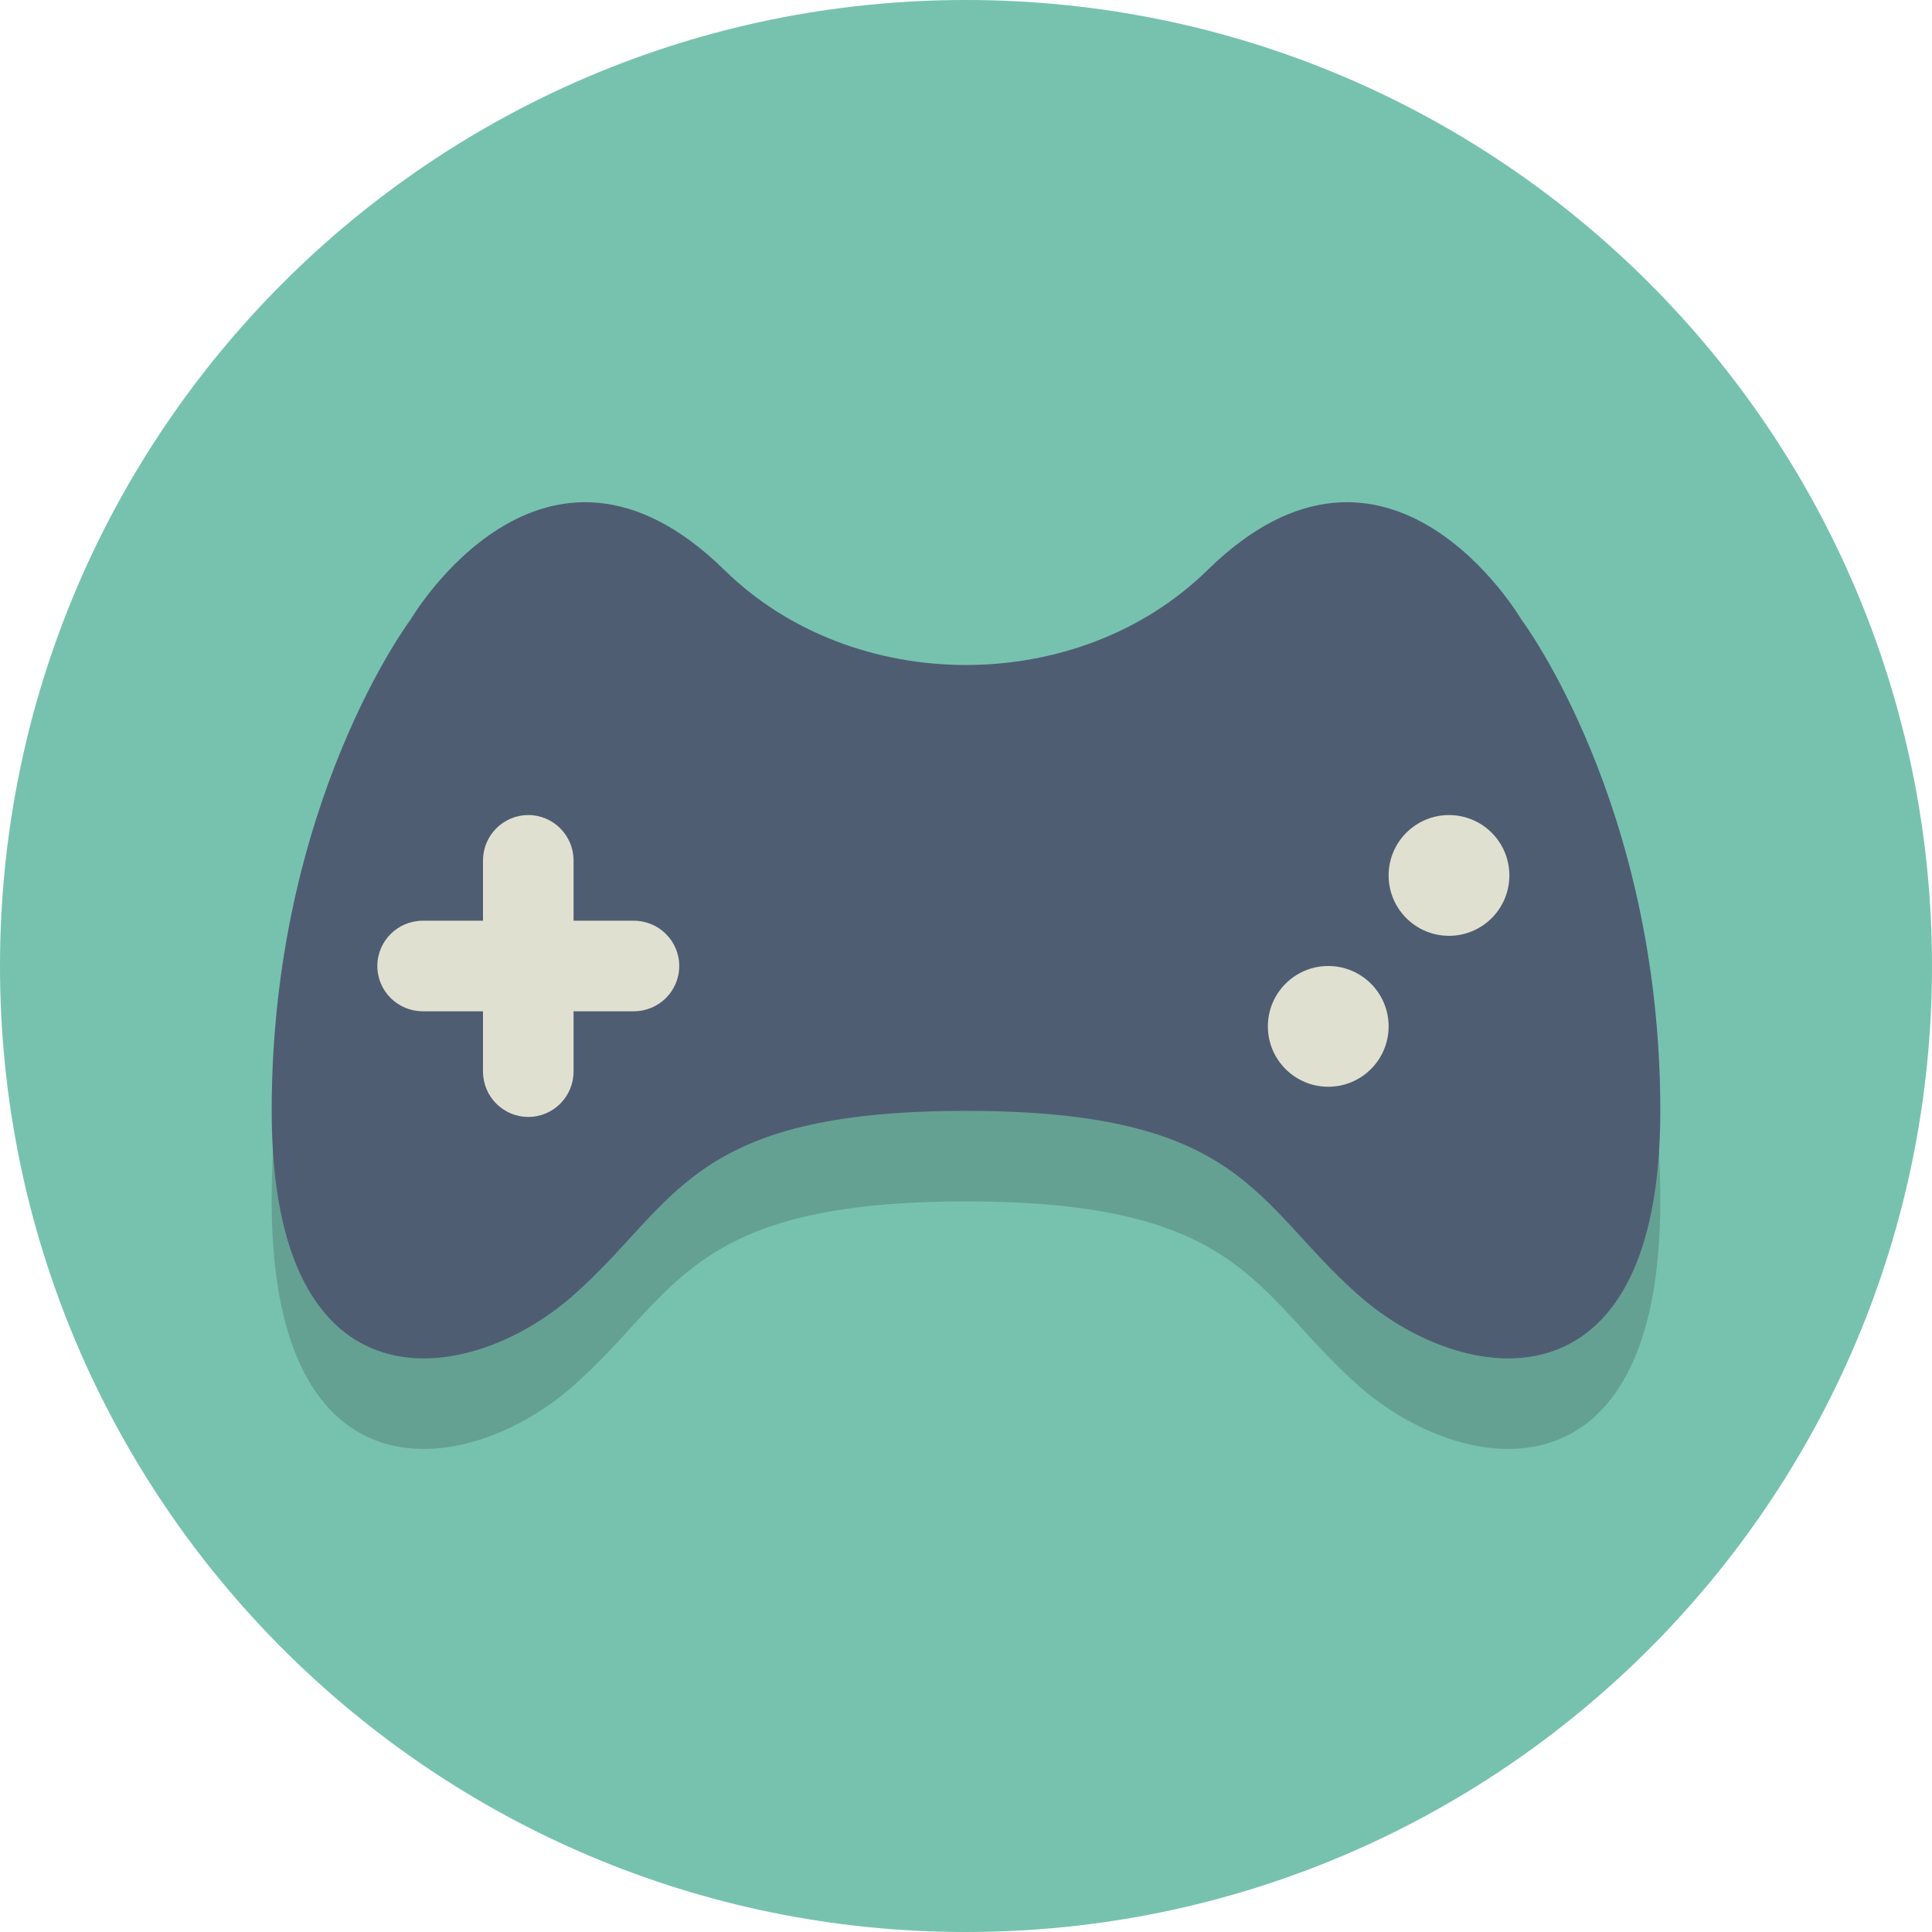
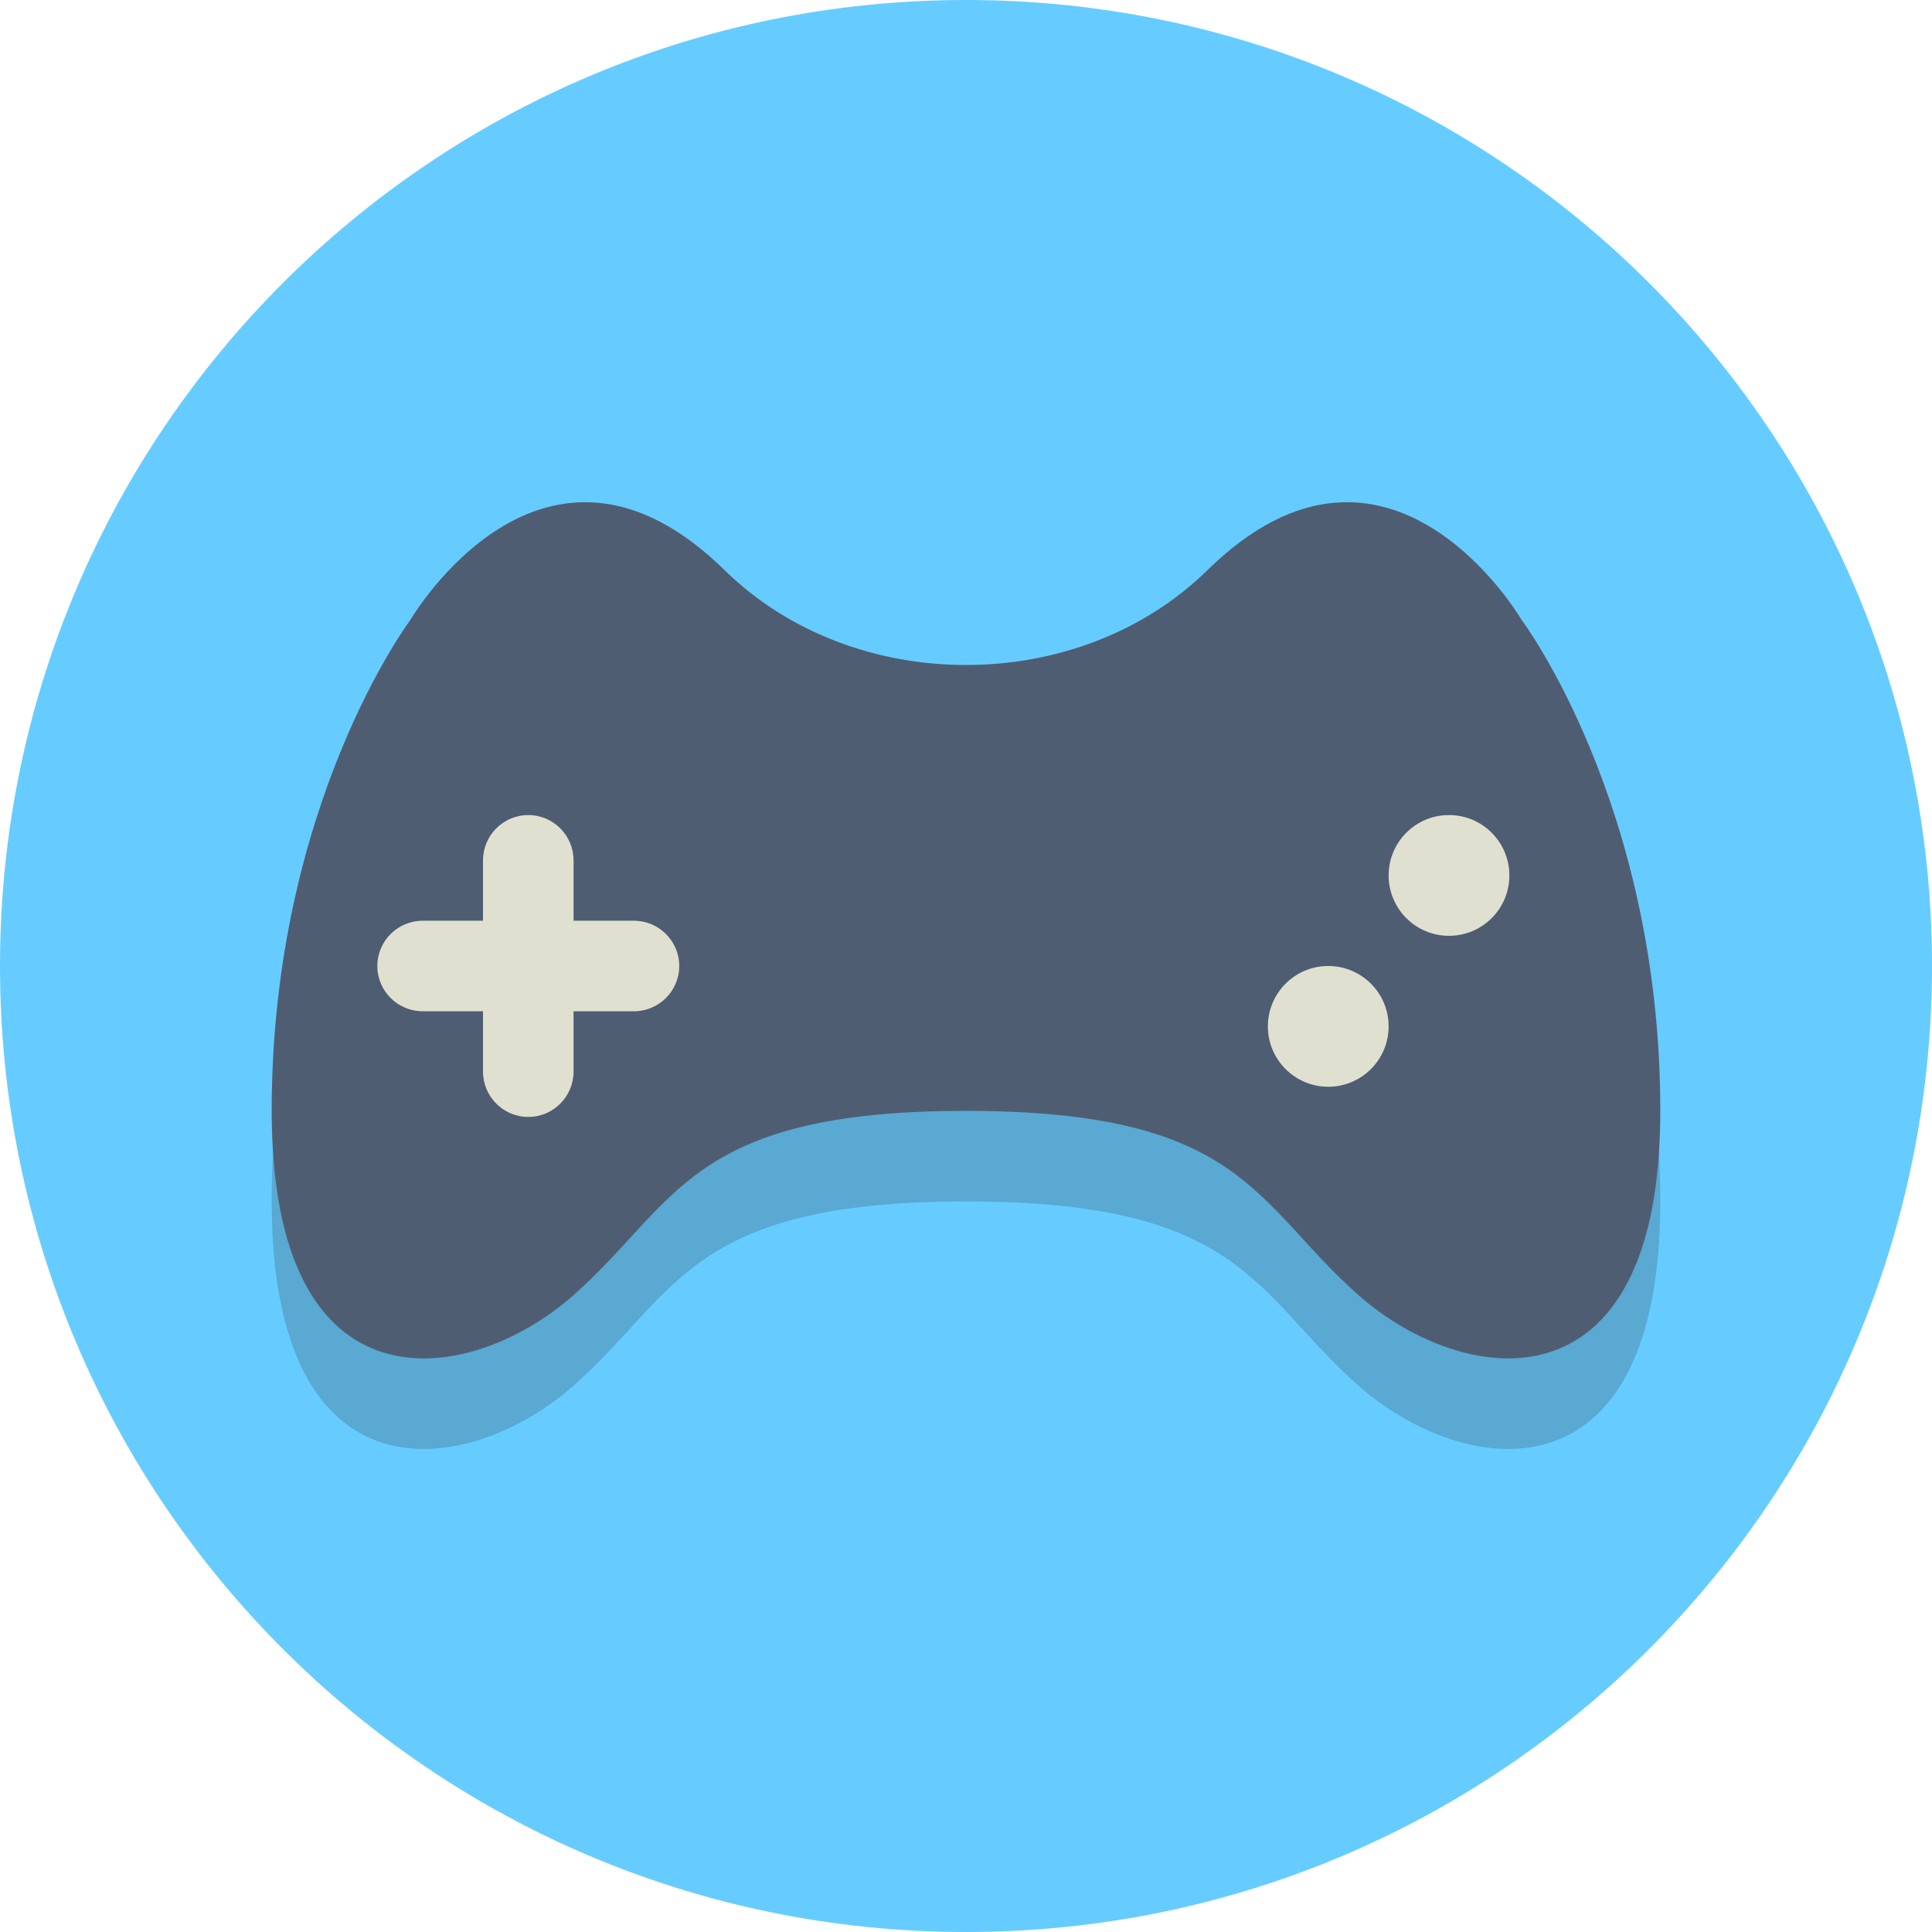
<svg xmlns="http://www.w3.org/2000/svg" enable-background="new 0 0 64 64" height="64px" id="Layer_1" version="1.1" viewBox="0 0 64 64" width="64px" xml:space="preserve">
-   <circle cx="32" cy="32" fill="#76C2AF" r="32" />
+   <circle cx="32" cy="32" fill="#66ccff" r="32" />
  <path d="M32,39.799c9.2,0,9.55,3.051,13,6.102c3.45,3.051,10,4.063,10-6.102  c0-10.166-4.6-16.273-4.6-16.273S46,16,40,21.885c-4.274,4.192-11.726,4.192-16,0C18,16,13.6,23.527,13.6,23.527S9,29.634,9,39.799  c0,10.166,6.55,9.154,10,6.102C22.45,42.851,22.8,39.799,32,39.799z" fill="#231F20" opacity="0.2" />
  <path d="M32,36.799c9.2,0,9.55,3.051,13,6.102c3.45,3.051,10,4.063,10-6.102c0-10.166-4.6-16.273-4.6-16.273  S46,13,40,18.885c-4.274,4.192-11.726,4.192-16,0C18,13,13.6,20.527,13.6,20.527S9,26.634,9,36.799c0,10.166,6.55,9.154,10,6.102  C22.45,39.851,22.8,36.799,32,36.799z" fill="#4F5D73" />
  <circle cx="44" cy="34" fill="#E0E0D1" r="2" />
  <circle cx="48" cy="29" fill="#E0E0D1" r="2" />
  <path d="M19,35.495C19,36.326,18.328,37,17.5,37l0,0c-0.828,0-1.5-0.674-1.5-1.505v-6.991  C16,27.674,16.672,27,17.5,27l0,0c0.828,0,1.5,0.674,1.5,1.505V35.495z" fill="#E0E0D1" />
  <path d="M14.005,33.5c-0.831,0-1.505-0.672-1.505-1.5l0,0c0-0.828,0.674-1.5,1.505-1.5h6.991  c0.831,0,1.505,0.672,1.505,1.5l0,0c0,0.828-0.674,1.5-1.505,1.5H14.005z" fill="#E0E0D1" />
</svg>
